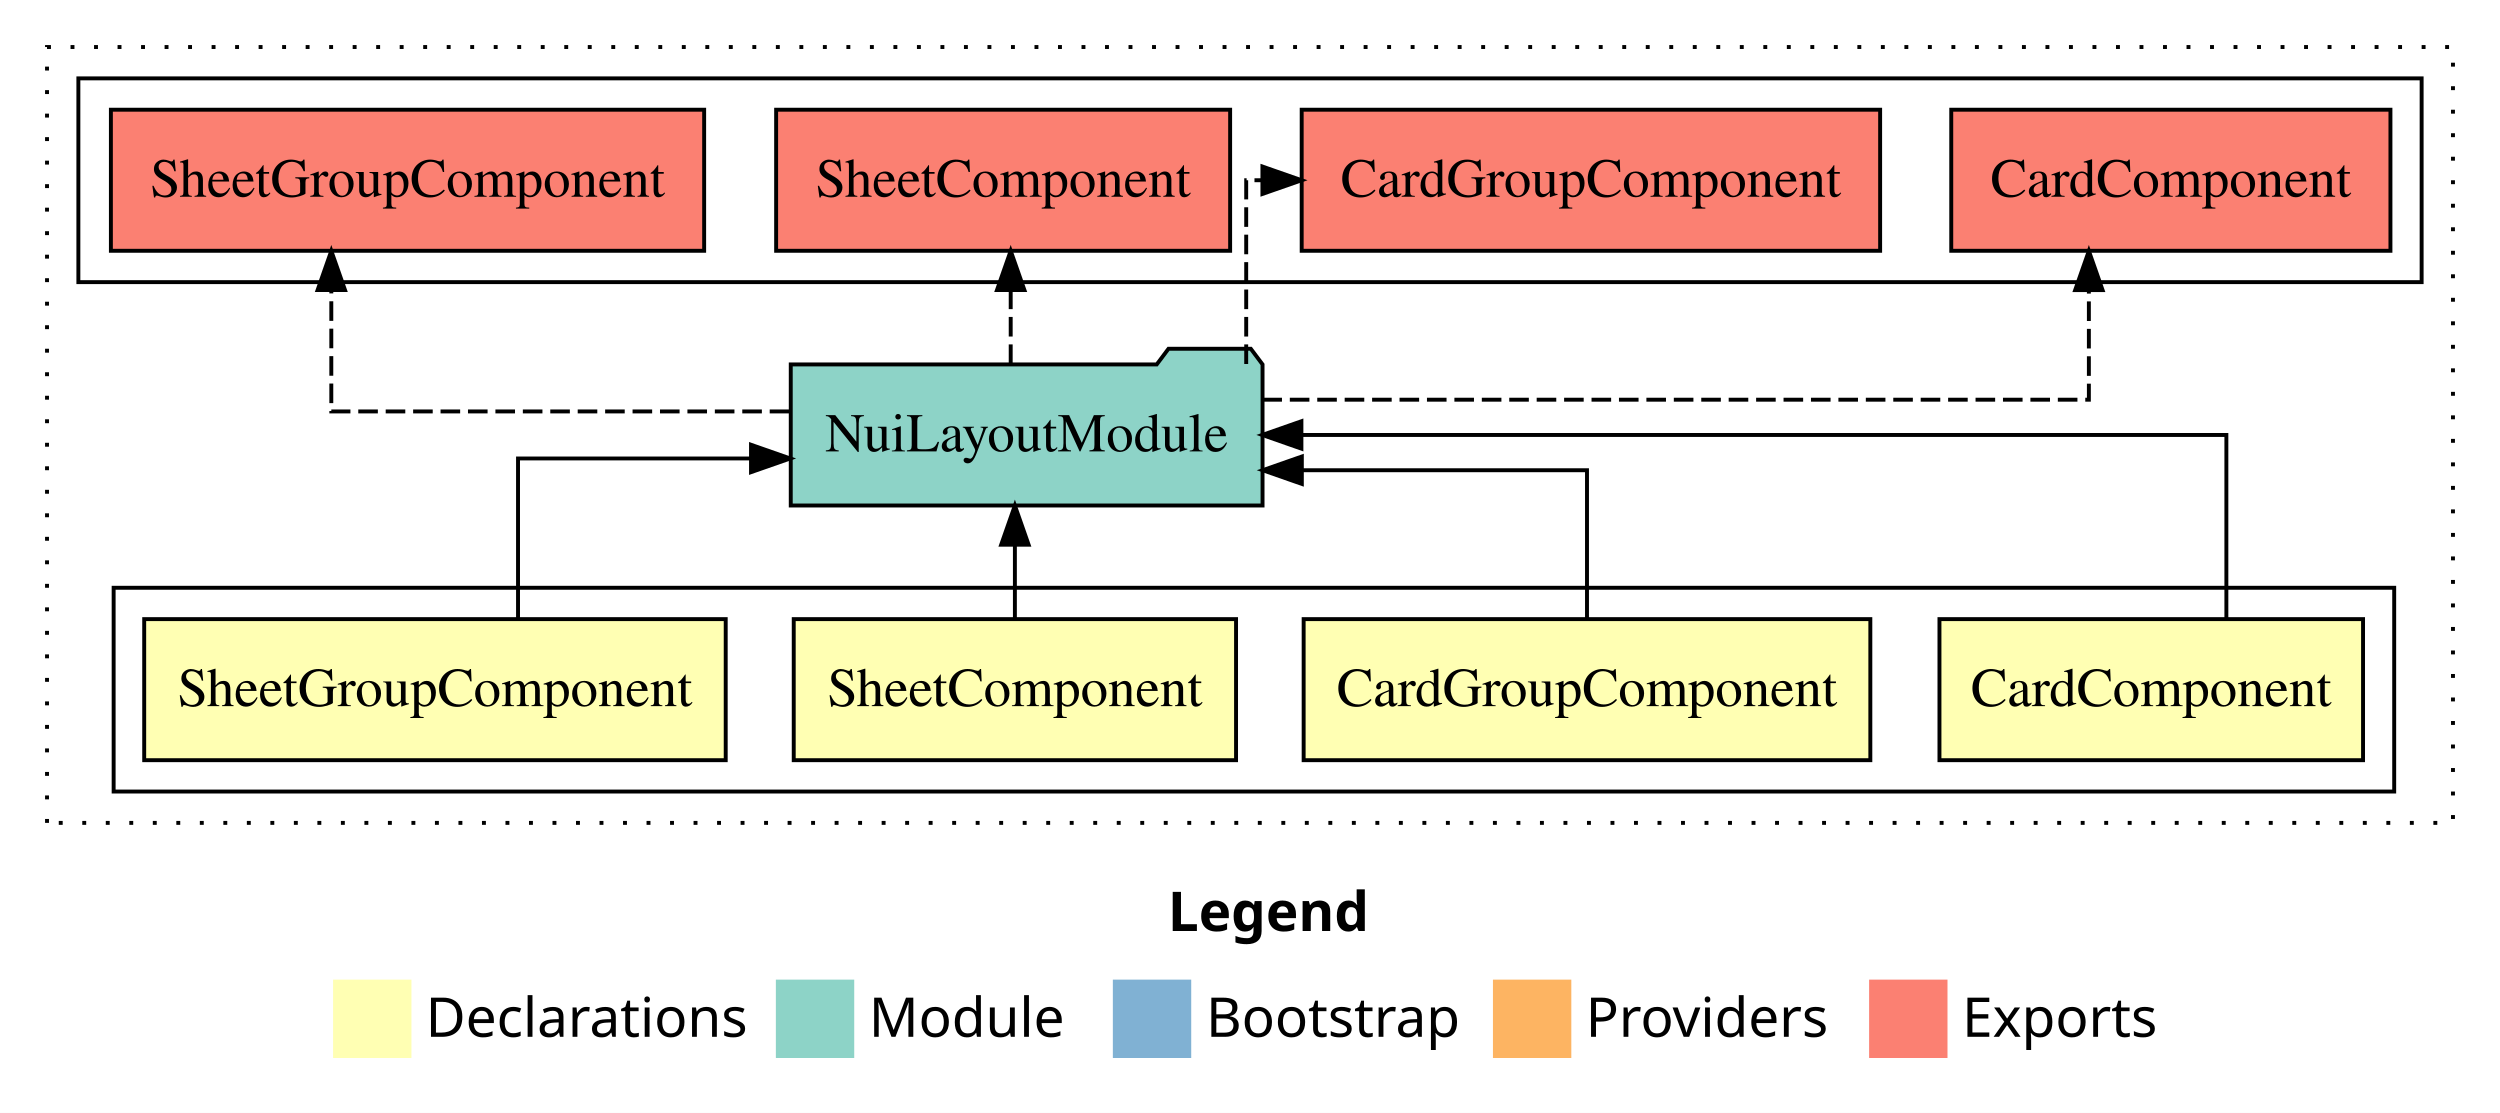
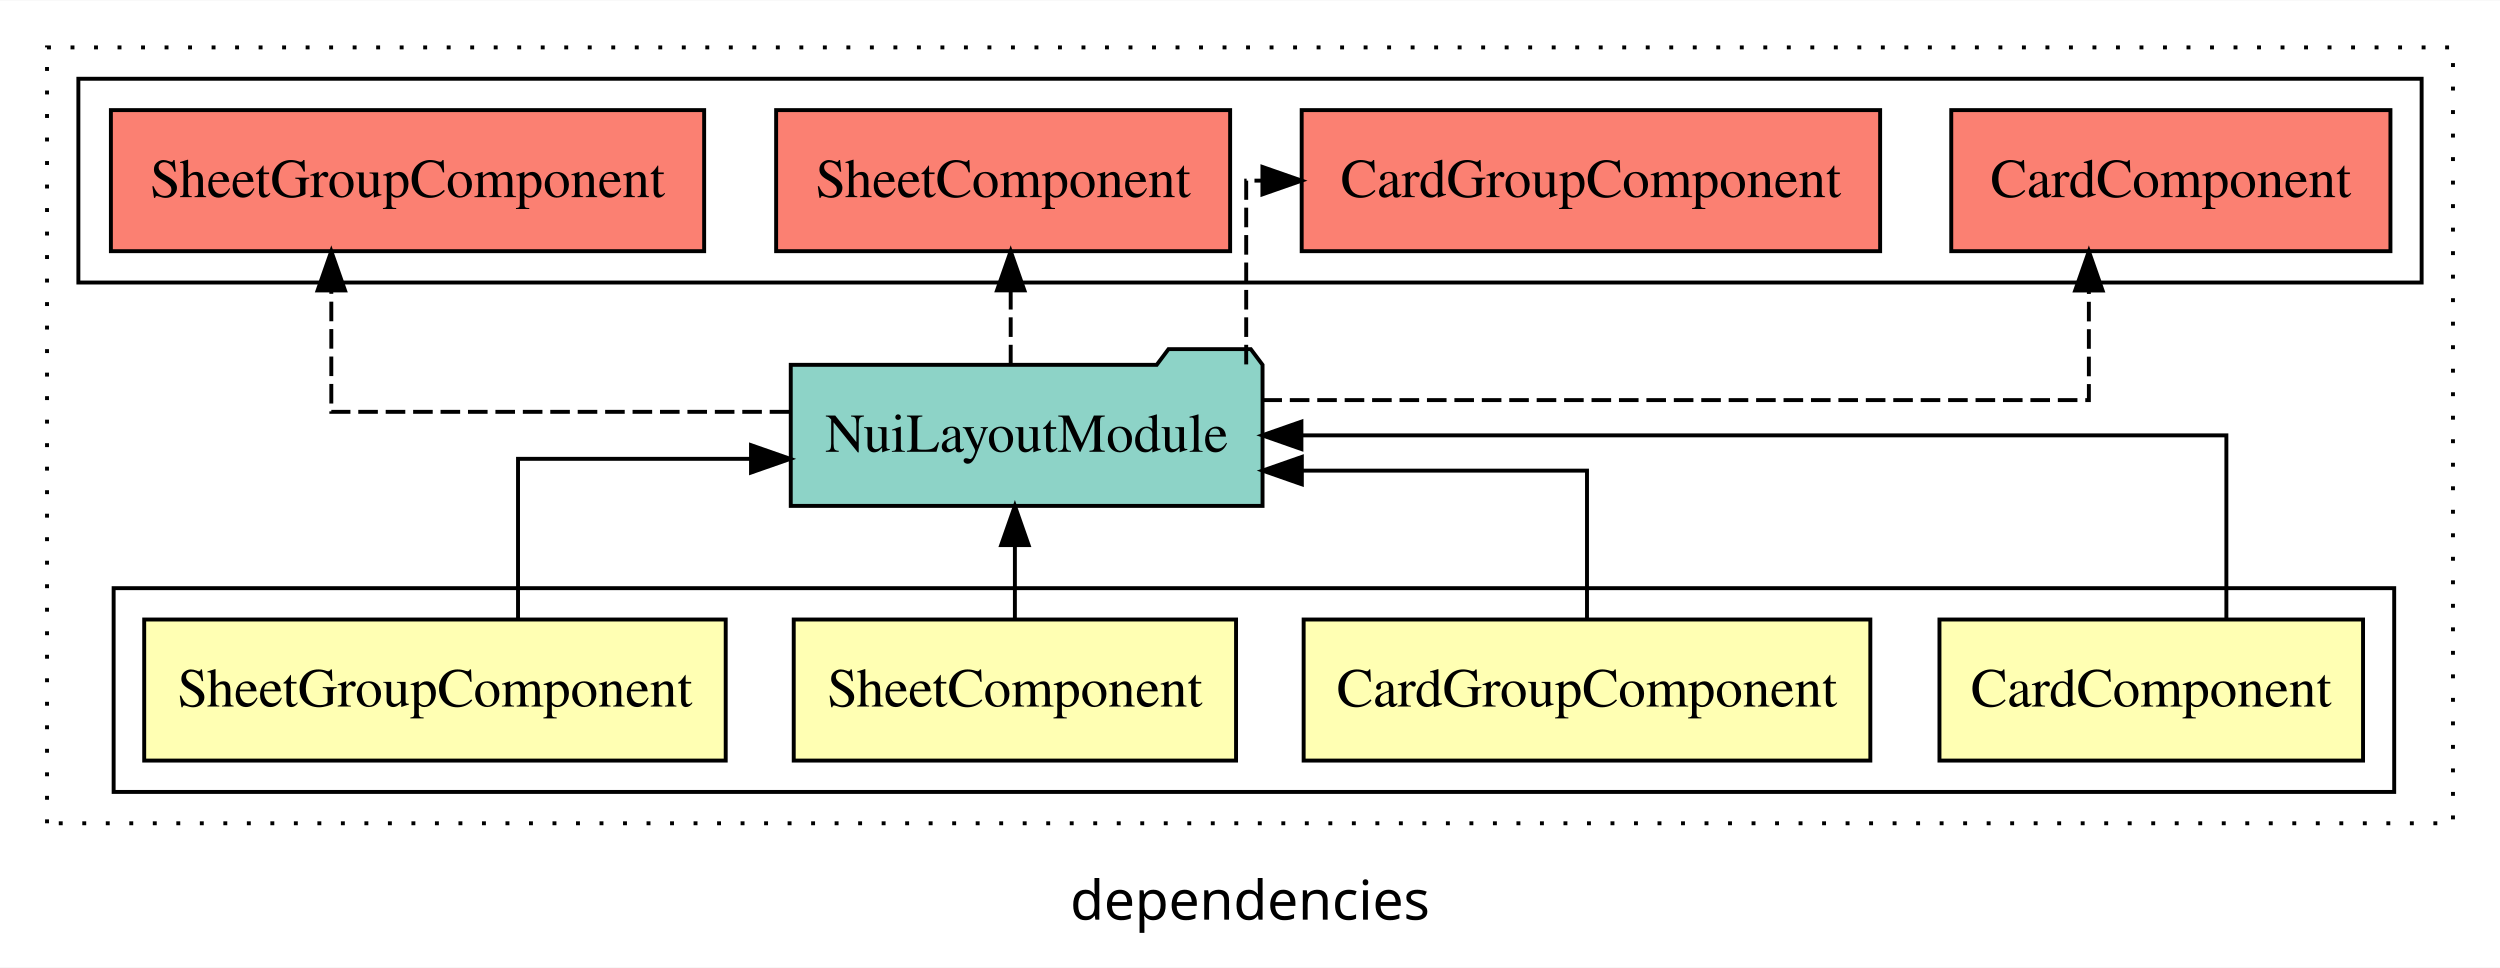
- <svg xmlns="http://www.w3.org/2000/svg" width="638pt" height="284pt" viewBox="0.00 0.00 638.00 284.00">
-   <g id="graph0" class="graph" transform="scale(1 1) rotate(0) translate(4 280)">
-     <polygon fill="white" stroke="transparent" points="-4,4 -4,-280 634,-280 634,4 -4,4" />
-     <text text-anchor="start" x="294.01" y="-42.4" font-family="sans-serif" font-weight="bold" font-size="14.00">Legend</text>
-     <polygon fill="#ffffb3" stroke="transparent" points="81,-10 81,-30 101,-30 101,-10 81,-10" />
-     <text text-anchor="start" x="104.63" y="-15.4" font-family="sans-serif" font-size="14.00">  Declarations</text>
-     <polygon fill="#8dd3c7" stroke="transparent" points="194,-10 194,-30 214,-30 214,-10 194,-10" />
-     <text text-anchor="start" x="217.73" y="-15.4" font-family="sans-serif" font-size="14.00">  Module</text>
-     <polygon fill="#80b1d3" stroke="transparent" points="280,-10 280,-30 300,-30 300,-10 280,-10" />
-     <text text-anchor="start" x="303.78" y="-15.4" font-family="sans-serif" font-size="14.00">  Bootstrap</text>
-     <polygon fill="#fdb462" stroke="transparent" points="377,-10 377,-30 397,-30 397,-10 377,-10" />
-     <text text-anchor="start" x="400.67" y="-15.4" font-family="sans-serif" font-size="14.00">  Providers</text>
-     <polygon fill="#fb8072" stroke="transparent" points="473,-10 473,-30 493,-30 493,-10 473,-10" />
-     <text text-anchor="start" x="496.73" y="-15.4" font-family="sans-serif" font-size="14.00">  Exports</text>
+ <svg xmlns="http://www.w3.org/2000/svg" width="638pt" height="247pt" viewBox="0.00 0.00 638.00 246.80">
+   <g id="graph0" class="graph" transform="scale(1 1) rotate(0) translate(4 242.8)">
+     <polygon fill="white" stroke="transparent" points="-4,4 -4,-242.8 634,-242.8 634,4 -4,4" />
+     <text text-anchor="middle" x="315" y="-8.2" font-family="sans-serif" font-size="14.00">dependencies</text>
    <g id="clust1" class="cluster">
-       <polygon fill="none" stroke="black" stroke-dasharray="1,5" points="8,-70 8,-268 622,-268 622,-70 8,-70" />
+       <polygon fill="none" stroke="black" stroke-dasharray="1,5" points="8,-32.8 8,-230.8 622,-230.8 622,-32.8 8,-32.8" />
+     </g>
+     <g id="clust8" class="cluster">
+       <polygon fill="none" stroke="black" points="16,-170.8 16,-222.8 614,-222.8 614,-170.8 16,-170.8" />
    </g>
    <g id="clust2" class="cluster">
-       <polygon fill="none" stroke="black" points="25,-78 25,-130 607,-130 607,-78 25,-78" />
-     </g>
-     <g id="clust8" class="cluster">
-       <polygon fill="none" stroke="black" points="16,-208 16,-260 614,-260 614,-208 16,-208" />
+       <polygon fill="none" stroke="black" points="25,-40.8 25,-92.8 607,-92.8 607,-40.8 25,-40.8" />
    </g>
    <g id="node1" class="node">
-       <polygon fill="#ffffb3" stroke="black" points="599.05,-122 490.95,-122 490.95,-86 599.05,-86 599.05,-122" />
-       <text text-anchor="middle" x="545" y="-99.8" font-family="Times,serif" font-size="14.00">CardComponent</text>
+       <polygon fill="#ffffb3" stroke="black" points="599.05,-84.8 490.95,-84.8 490.95,-48.8 599.05,-48.8 599.05,-84.8" />
+       <text text-anchor="middle" x="545" y="-62.6" font-family="Times,serif" font-size="14.00">CardComponent</text>
    </g>
    <g id="node5" class="node">
-       <polygon fill="#8dd3c7" stroke="black" points="318.2,-187 315.2,-191 294.2,-191 291.2,-187 197.8,-187 197.8,-151 318.2,-151 318.2,-187" />
-       <text text-anchor="middle" x="258" y="-164.8" font-family="Times,serif" font-size="14.00">NuiLayoutModule</text>
+       <polygon fill="#8dd3c7" stroke="black" points="318.2,-149.8 315.2,-153.8 294.2,-153.8 291.2,-149.8 197.8,-149.8 197.8,-113.8 318.2,-113.8 318.2,-149.8" />
+       <text text-anchor="middle" x="258" y="-127.6" font-family="Times,serif" font-size="14.00">NuiLayoutModule</text>
    </g>
    <g id="edge1" class="edge">
-       <path fill="none" stroke="black" d="M564.17,-122.11C564.17,-141.34 564.17,-169 564.17,-169 564.17,-169 328.12,-169 328.12,-169" />
-       <polygon fill="black" stroke="black" points="328.12,-165.5 318.12,-169 328.12,-172.5 328.12,-165.5" />
+       <path fill="none" stroke="black" d="M564.17,-84.91C564.17,-104.14 564.17,-131.8 564.17,-131.8 564.17,-131.8 328.12,-131.8 328.12,-131.8" />
+       <polygon fill="black" stroke="black" points="328.12,-128.3 318.12,-131.8 328.12,-135.3 328.12,-128.3" />
    </g>
    <g id="node2" class="node">
-       <polygon fill="#ffffb3" stroke="black" points="473.31,-122 328.69,-122 328.69,-86 473.31,-86 473.31,-122" />
-       <text text-anchor="middle" x="401" y="-99.8" font-family="Times,serif" font-size="14.00">CardGroupComponent</text>
+       <polygon fill="#ffffb3" stroke="black" points="473.31,-84.8 328.69,-84.8 328.69,-48.8 473.31,-48.8 473.31,-84.8" />
+       <text text-anchor="middle" x="401" y="-62.6" font-family="Times,serif" font-size="14.00">CardGroupComponent</text>
    </g>
    <g id="edge2" class="edge">
-       <path fill="none" stroke="black" d="M401,-122.03C401,-138.4 401,-160 401,-160 401,-160 328.23,-160 328.23,-160" />
-       <polygon fill="black" stroke="black" points="328.23,-156.5 318.23,-160 328.23,-163.5 328.23,-156.5" />
+       <path fill="none" stroke="black" d="M401,-84.83C401,-101.2 401,-122.8 401,-122.8 401,-122.8 328.23,-122.8 328.23,-122.8" />
+       <polygon fill="black" stroke="black" points="328.23,-119.3 318.23,-122.8 328.23,-126.3 328.23,-119.3" />
    </g>
    <g id="node3" class="node">
-       <polygon fill="#ffffb3" stroke="black" points="311.44,-122 198.56,-122 198.56,-86 311.44,-86 311.44,-122" />
-       <text text-anchor="middle" x="255" y="-99.8" font-family="Times,serif" font-size="14.00">SheetComponent</text>
+       <polygon fill="#ffffb3" stroke="black" points="311.44,-84.8 198.56,-84.8 198.56,-48.8 311.44,-48.8 311.44,-84.8" />
+       <text text-anchor="middle" x="255" y="-62.6" font-family="Times,serif" font-size="14.00">SheetComponent</text>
    </g>
    <g id="edge3" class="edge">
-       <path fill="none" stroke="black" d="M255,-122.11C255,-122.11 255,-140.99 255,-140.99" />
-       <polygon fill="black" stroke="black" points="251.5,-140.99 255,-150.99 258.5,-140.99 251.5,-140.99" />
+       <path fill="none" stroke="black" d="M255,-84.91C255,-84.91 255,-103.79 255,-103.79" />
+       <polygon fill="black" stroke="black" points="251.5,-103.79 255,-113.79 258.5,-103.79 251.5,-103.79" />
    </g>
    <g id="node4" class="node">
-       <polygon fill="#ffffb3" stroke="black" points="181.2,-122 32.8,-122 32.8,-86 181.2,-86 181.2,-122" />
-       <text text-anchor="middle" x="107" y="-99.8" font-family="Times,serif" font-size="14.00">SheetGroupComponent</text>
+       <polygon fill="#ffffb3" stroke="black" points="181.2,-84.8 32.8,-84.8 32.8,-48.8 181.2,-48.8 181.2,-84.8" />
+       <text text-anchor="middle" x="107" y="-62.6" font-family="Times,serif" font-size="14.00">SheetGroupComponent</text>
    </g>
    <g id="edge4" class="edge">
-       <path fill="none" stroke="black" d="M128.2,-122.02C128.2,-139.37 128.2,-163 128.2,-163 128.2,-163 187.66,-163 187.66,-163" />
-       <polygon fill="black" stroke="black" points="187.66,-166.5 197.66,-163 187.66,-159.5 187.66,-166.5" />
+       <path fill="none" stroke="black" d="M128.2,-84.82C128.2,-102.17 128.2,-125.8 128.2,-125.8 128.2,-125.8 187.66,-125.8 187.66,-125.8" />
+       <polygon fill="black" stroke="black" points="187.66,-129.3 197.66,-125.8 187.66,-122.3 187.66,-129.3" />
    </g>
    <g id="node6" class="node">
-       <polygon fill="#fb8072" stroke="black" points="606.04,-252 493.96,-252 493.96,-216 606.04,-216 606.04,-252" />
-       <text text-anchor="middle" x="550" y="-229.8" font-family="Times,serif" font-size="14.00">CardComponent </text>
+       <polygon fill="#fb8072" stroke="black" points="606.04,-214.8 493.96,-214.8 493.96,-178.8 606.04,-178.8 606.04,-214.8" />
+       <text text-anchor="middle" x="550" y="-192.6" font-family="Times,serif" font-size="14.00">CardComponent </text>
    </g>
    <g id="edge5" class="edge">
-       <path fill="none" stroke="black" stroke-dasharray="5,2" d="M318.16,-178C398.02,-178 529.08,-178 529.08,-178 529.08,-178 529.08,-205.97 529.08,-205.97" />
-       <polygon fill="black" stroke="black" points="525.58,-205.97 529.08,-215.97 532.58,-205.97 525.58,-205.97" />
+       <path fill="none" stroke="black" stroke-dasharray="5,2" d="M318.16,-140.8C398.02,-140.8 529.08,-140.8 529.08,-140.8 529.08,-140.8 529.08,-168.77 529.08,-168.77" />
+       <polygon fill="black" stroke="black" points="525.58,-168.77 529.08,-178.77 532.58,-168.77 525.58,-168.77" />
    </g>
    <g id="node7" class="node">
-       <polygon fill="#fb8072" stroke="black" points="475.81,-252 328.19,-252 328.19,-216 475.81,-216 475.81,-252" />
-       <text text-anchor="middle" x="402" y="-229.8" font-family="Times,serif" font-size="14.00">CardGroupComponent </text>
+       <polygon fill="#fb8072" stroke="black" points="475.81,-214.8 328.19,-214.8 328.19,-178.8 475.81,-178.8 475.81,-214.8" />
+       <text text-anchor="middle" x="402" y="-192.6" font-family="Times,serif" font-size="14.00">CardGroupComponent </text>
    </g>
    <g id="edge6" class="edge">
-       <path fill="none" stroke="black" stroke-dasharray="5,2" d="M314.03,-187.11C314.03,-206.34 314.03,-234 314.03,-234 314.03,-234 318.17,-234 318.17,-234" />
-       <polygon fill="black" stroke="black" points="318.17,-237.5 328.17,-234 318.17,-230.5 318.17,-237.5" />
+       <path fill="none" stroke="black" stroke-dasharray="5,2" d="M314.03,-149.91C314.03,-169.14 314.03,-196.8 314.03,-196.8 314.03,-196.8 318.17,-196.8 318.17,-196.8" />
+       <polygon fill="black" stroke="black" points="318.17,-200.3 328.17,-196.8 318.17,-193.3 318.17,-200.3" />
    </g>
    <g id="node8" class="node">
-       <polygon fill="#fb8072" stroke="black" points="309.93,-252 194.07,-252 194.07,-216 309.93,-216 309.93,-252" />
-       <text text-anchor="middle" x="252" y="-229.8" font-family="Times,serif" font-size="14.00">SheetComponent </text>
+       <polygon fill="#fb8072" stroke="black" points="309.93,-214.8 194.07,-214.8 194.07,-178.8 309.93,-178.8 309.93,-214.8" />
+       <text text-anchor="middle" x="252" y="-192.6" font-family="Times,serif" font-size="14.00">SheetComponent </text>
    </g>
    <g id="edge7" class="edge">
-       <path fill="none" stroke="black" stroke-dasharray="5,2" d="M253.93,-187.11C253.93,-187.11 253.93,-205.99 253.93,-205.99" />
-       <polygon fill="black" stroke="black" points="250.43,-205.99 253.93,-215.99 257.43,-205.99 250.43,-205.99" />
+       <path fill="none" stroke="black" stroke-dasharray="5,2" d="M253.93,-149.91C253.93,-149.91 253.93,-168.79 253.93,-168.79" />
+       <polygon fill="black" stroke="black" points="250.43,-168.79 253.93,-178.79 257.43,-168.79 250.43,-168.79" />
    </g>
    <g id="node9" class="node">
-       <polygon fill="#fb8072" stroke="black" points="175.7,-252 24.3,-252 24.3,-216 175.7,-216 175.7,-252" />
-       <text text-anchor="middle" x="100" y="-229.8" font-family="Times,serif" font-size="14.00">SheetGroupComponent </text>
+       <polygon fill="#fb8072" stroke="black" points="175.7,-214.8 24.3,-214.8 24.3,-178.8 175.7,-178.8 175.7,-214.8" />
+       <text text-anchor="middle" x="100" y="-192.6" font-family="Times,serif" font-size="14.00">SheetGroupComponent </text>
    </g>
    <g id="edge8" class="edge">
-       <path fill="none" stroke="black" stroke-dasharray="5,2" d="M197.43,-175C146.02,-175 80.55,-175 80.55,-175 80.55,-175 80.55,-205.98 80.55,-205.98" />
-       <polygon fill="black" stroke="black" points="77.05,-205.98 80.55,-215.98 84.05,-205.98 77.05,-205.98" />
+       <path fill="none" stroke="black" stroke-dasharray="5,2" d="M197.43,-137.8C146.02,-137.8 80.55,-137.8 80.55,-137.8 80.55,-137.8 80.55,-168.78 80.55,-168.78" />
+       <polygon fill="black" stroke="black" points="77.05,-168.78 80.55,-178.78 84.05,-168.78 77.05,-168.78" />
    </g>
  </g>
</svg>
